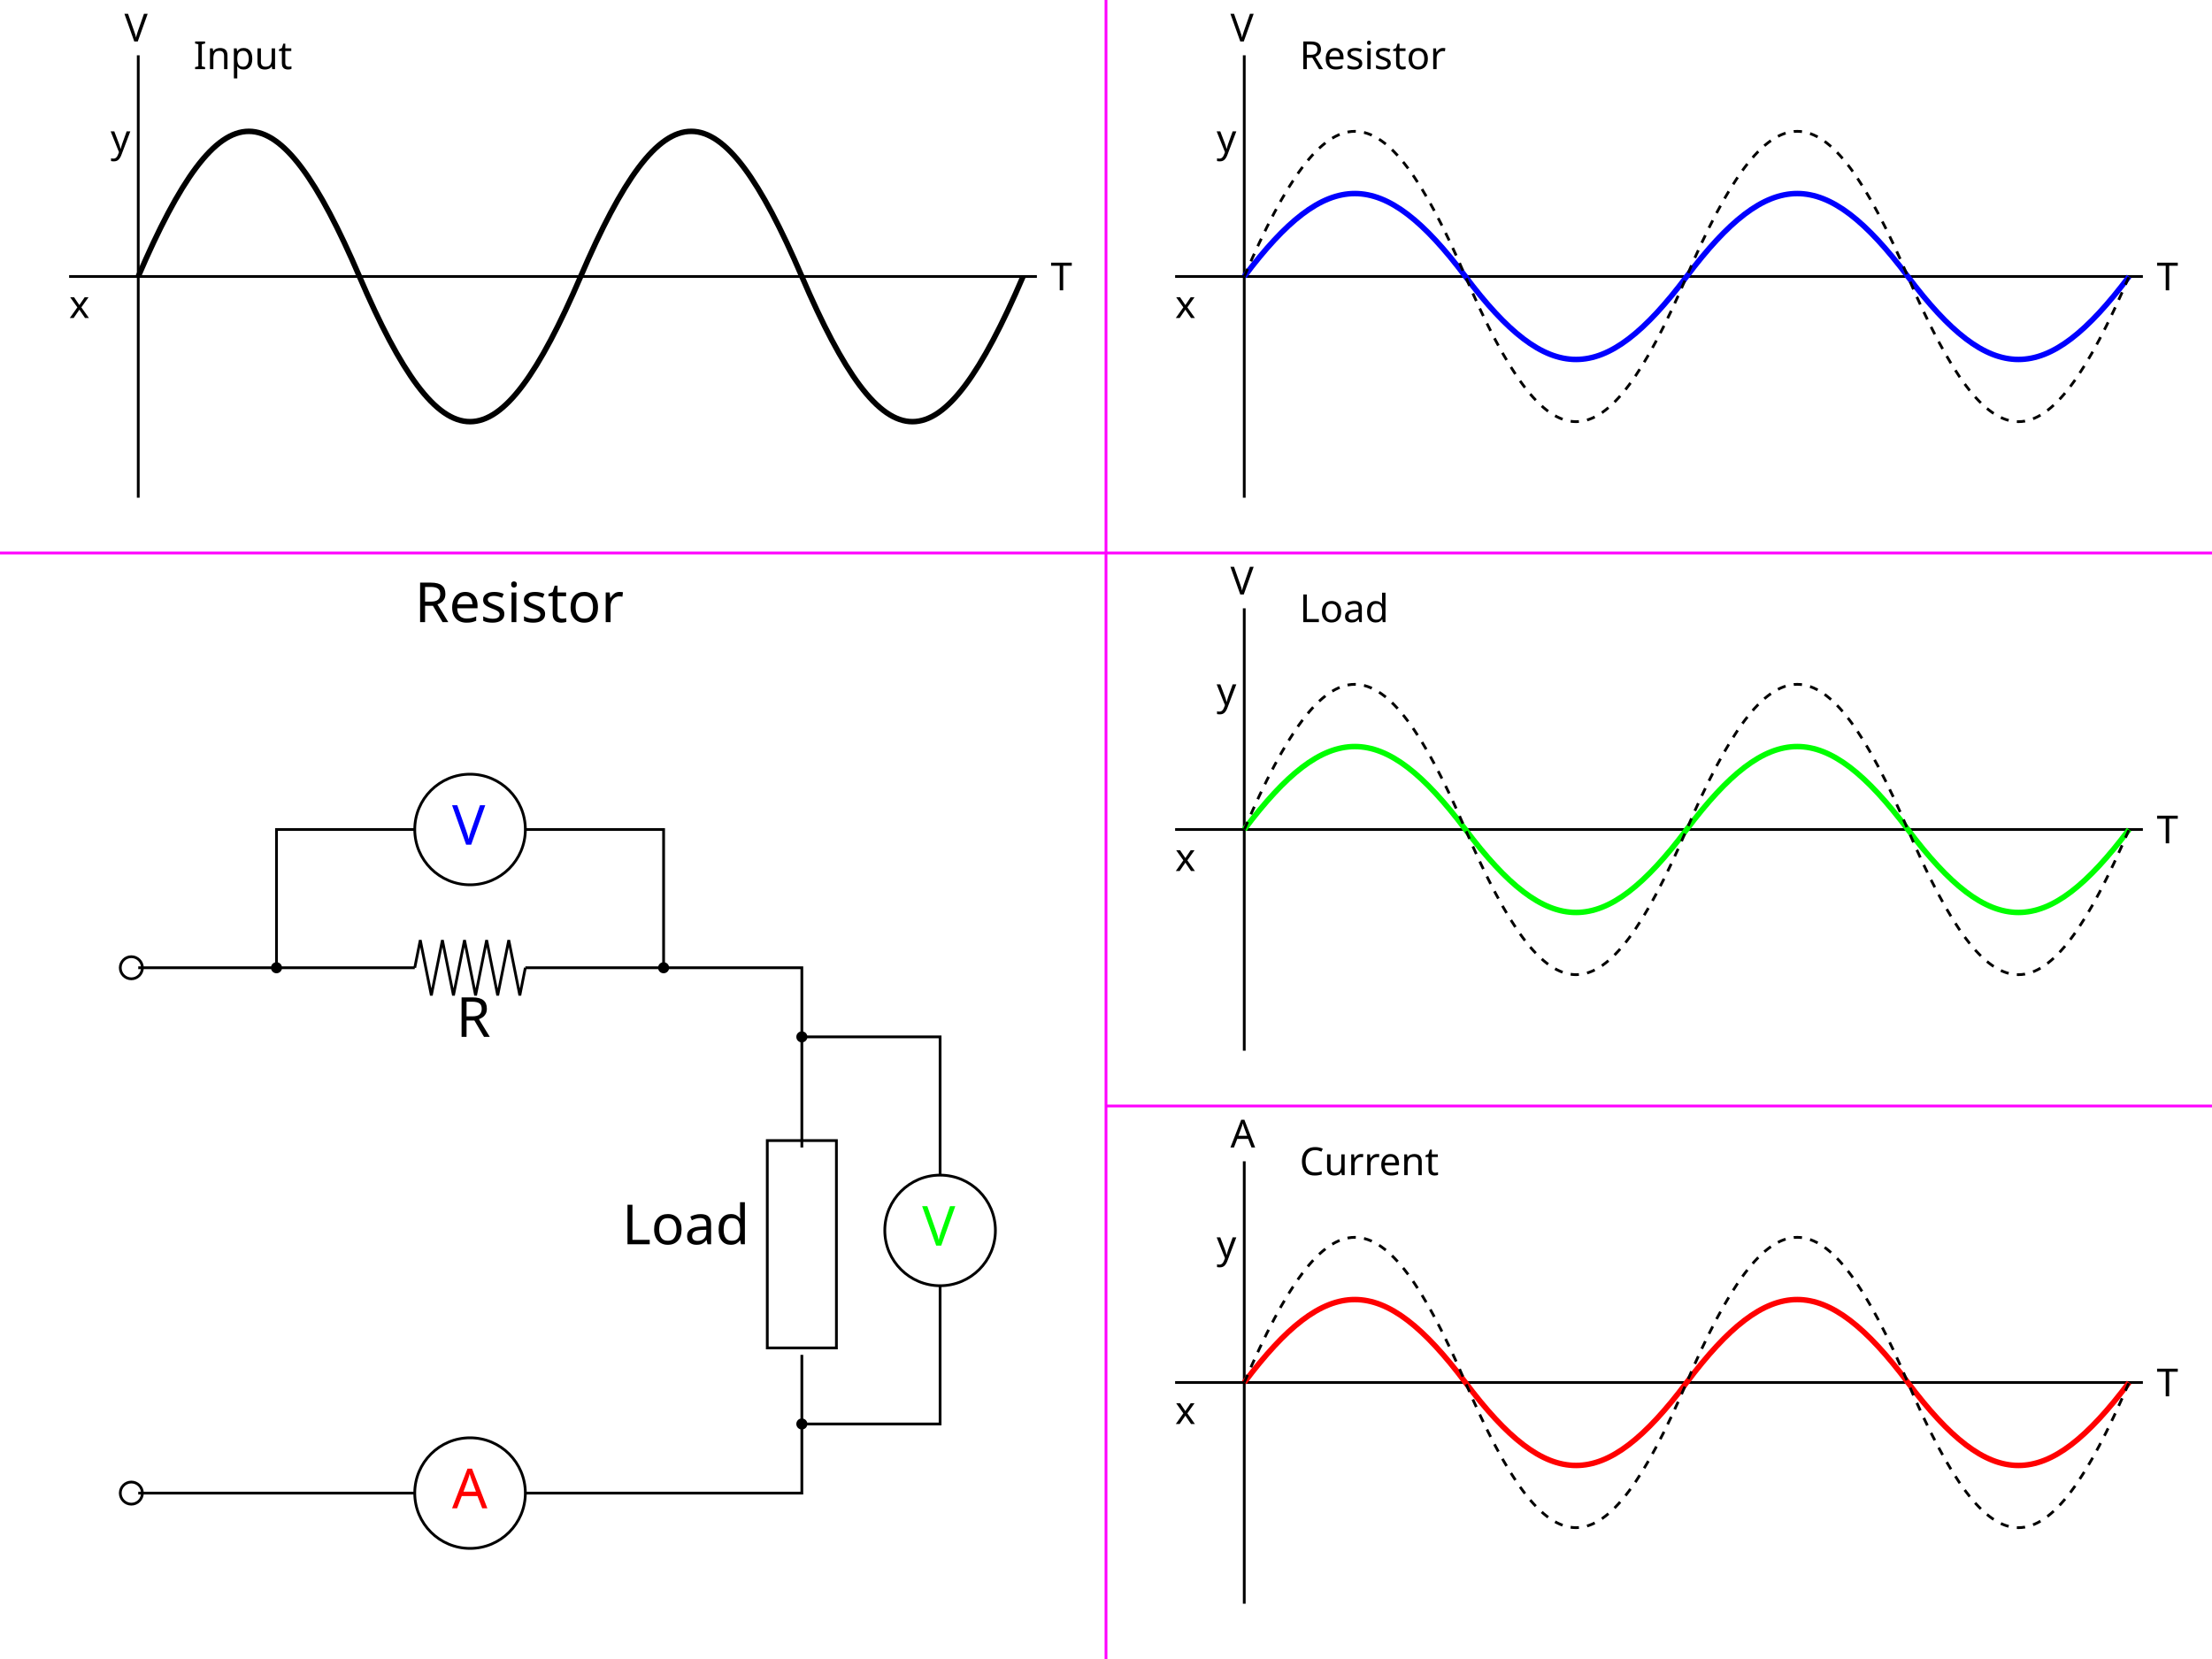
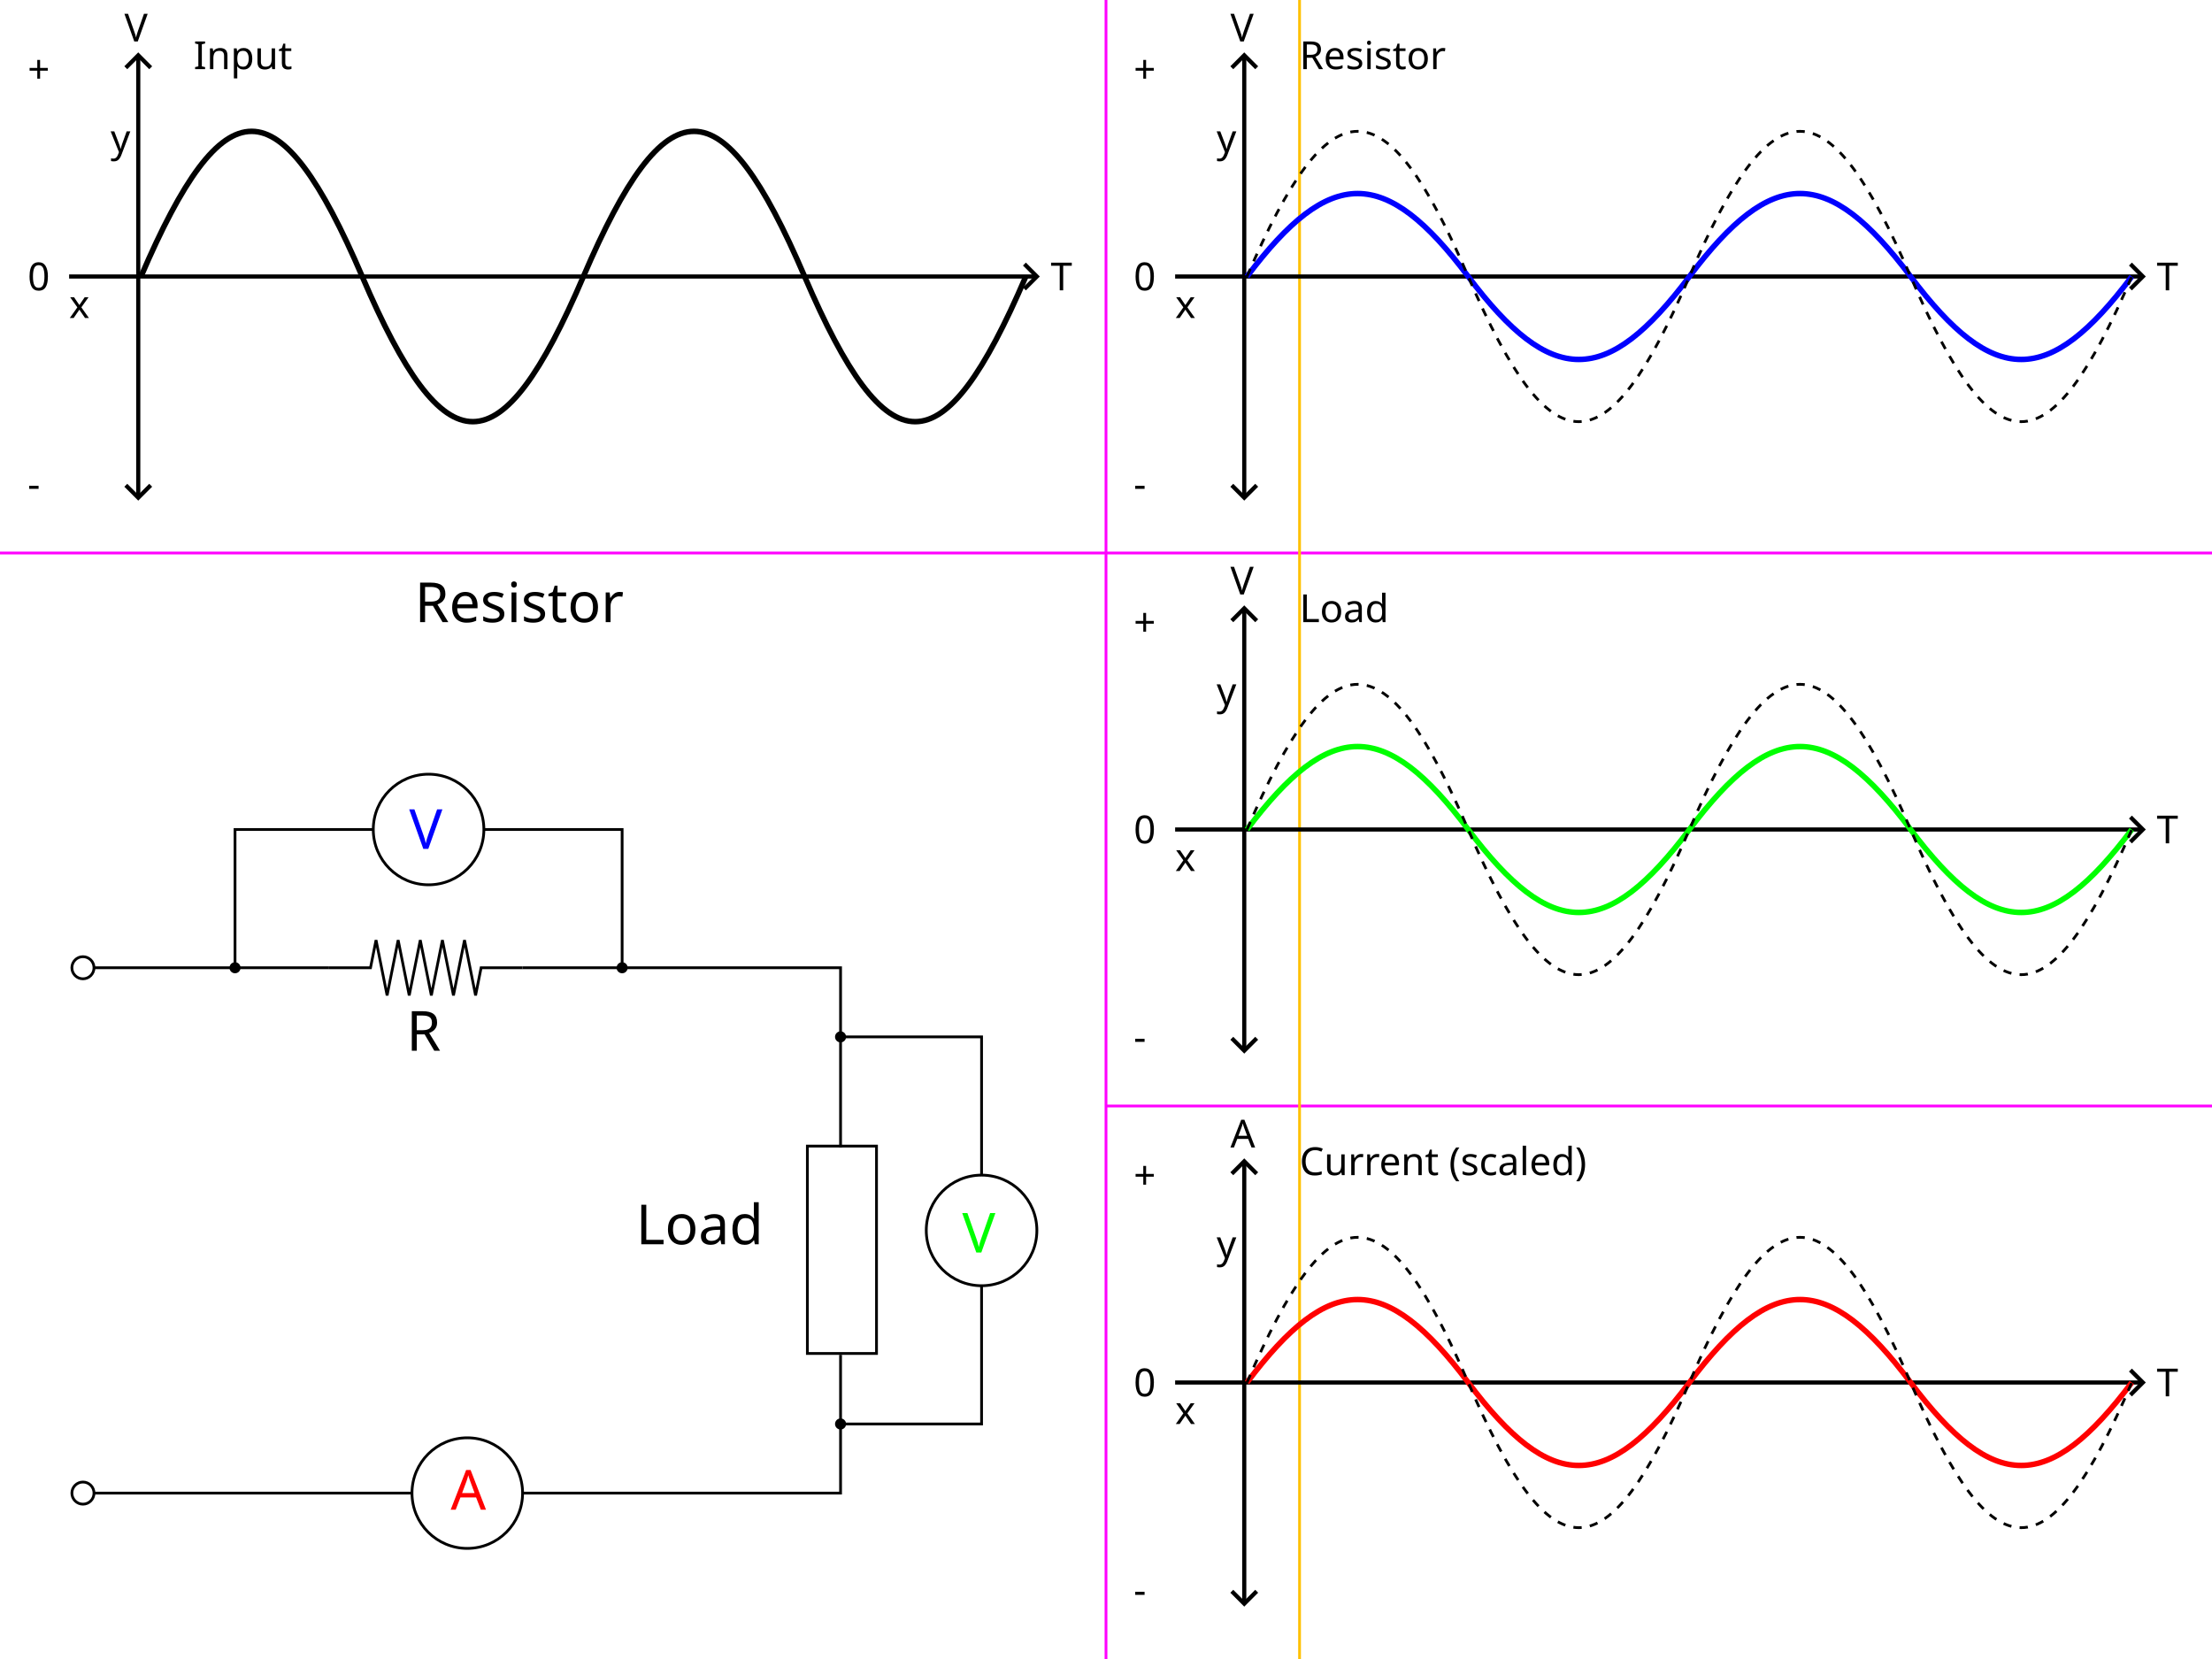
- <svg xmlns="http://www.w3.org/2000/svg" id="svg1" version="1.1" viewBox="0 0 800 600" preserveAspectRatio="xMidYMid" fill-rule="evenodd" width="800" height="600">
+ <svg xmlns="http://www.w3.org/2000/svg" xmlns:xlink="http://www.w3.org/1999/xlink" id="svg1" version="1.1" viewBox="0 0 800 600" width="800" height="600" preserveAspectRatio="xMidYMid" fill-rule="evenodd">
+   <defs>
+     <marker id="arrow_head" style="overflow:visible" viewBox="0 0 4 6" markerWidth="4" markerHeight="6" refX="left" refY="center" orient="auto-start-reverse" preserveAspectRatio="xMidYMid">
+       <path style="fill:none;stroke:context-stroke;stroke-width:1;stroke-linecap:butt" d="M -3,-3 L 0,0 L -3,3" id="path5759">
+             </path>
+     </marker>
+     <circle id="big_contact" cx="0" cy="0" r="4" style="fill:none;fill-opacity:1;stroke:#000000;stroke-width:1;stroke-opacity:1">
+         </circle>
+     <circle id="small_contact" cx="0" cy="0" r="2" style="fill:#000000;">
+         </circle>
+     <circle id="meter" cx="0" cy="0" r="20" style="fill:none;fill-opacity:1;stroke:#000000;stroke-width:1;stroke-opacity:1">
+         </circle>
+     <g id="coordinate_system">
+       <path id="axis_x_line" d="M 25,100 H 375" style="fill:none;fill-opacity:1;stroke:#000000;stroke-width:1.5;stroke-opacity:1;marker-end:url(#arrow_head)">
+             </path>
+       <path id="axis_y_line" d="M 50,20 V 180" style="fill:none;fill-opacity:1;stroke:#000000;stroke-width:1.5;stroke-opacity:1;marker-end:url(#arrow_head);marker-start:url(#arrow_head)">
+             </path>
+       <text id="axis_x_text" x="25" y="115" font-family="Ubuntu" font-size="14" font-weight="norm" fill="#000000">
+         <tspan>x</tspan>
+       </text>
+       <text id="axis_y_text" x="40" y="55" font-family="Ubuntu" font-size="14" font-weight="norm" fill="#000000">
+         <tspan>y</tspan>
+       </text>
+       <text id="axis_x_unit" x="380" y="105" font-family="Ubuntu" font-size="14" font-weight="norm" fill="#000000">
+         <tspan>T</tspan>
+       </text>
+       <text id="zero_value" x="10" y="105" font-family="Ubuntu" font-size="14" font-weight="norm" fill="#000000">
+         <tspan>0</tspan>
+       </text>
+       <text id="plus_value" x="10" y="30" font-family="Ubuntu" font-size="14" font-weight="norm" fill="#000000">
+         <tspan>+</tspan>
+       </text>
+       <text id="minus_value" x="10" y="180" font-family="Ubuntu" font-size="14" font-weight="norm" fill="#000000">
+         <tspan>-</tspan>
+       </text>
+     </g>
+     <path id="reference_wave" d="m 1 0                c 30 -70, 50 -70, 80 0                s 50 70, 80 0                s 50 -70, 80 0                s 50 70, 80 0" style="fill:none;fill-opacity:1;stroke:#000000;stroke-width:1;stroke-opacity:1;stroke-dasharray:3, 3">
+         </path>
+     <g id="circuit_elements">
+       <text id="load_text" x="200" y="200" font-family="Ubuntu" font-size="20" font-weight="norm" fill="#000000">
+         <tspan>Load</tspan>
+       </text>
+       <rect id="load" x="262" y="164.5" width="25" height="75" style="fill:none;fill-opacity:1;stroke:#000000;stroke-width:1;stroke-opacity:1">
+             </rect>
+       <path id="conductors" d="M 4,100 h 85 m 70,0 h 115 v 65                    m 0,75 v 50 h -115 m -40,0 h -115                    M 55,100 v -50 h 50 m 40,0 h 50 v 50                    M 275,125 h 50 v 50 m 0,40 v 50 h -50" style="fill:none;fill-opacity:1;stroke:#000000;stroke-width:1;stroke-opacity:1">
+             </path>
+       <g id="contact_points">
+         <use xlink:href="#big_contact" x="0" y="100" />
+         <use xlink:href="#big_contact" x="0" y="290" />
+         <use xlink:href="#small_contact" x="55" y="100" />
+         <use xlink:href="#small_contact" x="195" y="100" />
+         <use xlink:href="#small_contact" x="274" y="125" />
+         <use xlink:href="#small_contact" x="274" y="265" />
+       </g>
+       <g id="meters">
+         <use xlink:href="#meter" x="125" y="50" />
+         <use xlink:href="#meter" x="325" y="195" />
+         <use xlink:href="#meter" x="139" y="290" />
+         <text id="voltmeter1_letter" x="118" y="57" font-family="Ubuntu" font-size="20" font-weight="norm" fill="#0000ff">
+           <tspan>V</tspan>
+         </text>
+         <text id="voltmeter2_letter" x="318" y="203" font-family="Ubuntu" font-size="20" font-weight="norm" fill="#00ff00">
+           <tspan>V</tspan>
+         </text>
+         <text id="ampermeter_letter" x="133" y="296" font-family="Ubuntu" font-size="20" font-weight="norm" fill="#ff0000">
+           <tspan>A</tspan>
+         </text>
+       </g>
+     </g>
+   </defs>
  <g id="page1">
    <g id="layer1" style="display:inline">
      <rect id="white_background" x="0" y="0" width="800" height="600" fill="white">
            </rect>
      <path id="horiz guide 1" d="M 0,200 H 800" style="fill:none;fill-opacity:1;stroke:#ff00ff;stroke-width:1;stroke-opacity:1">
            </path>
      <path id="horiz guide 2" d="M 400,400 H 800" style="fill:none;fill-opacity:1;stroke:#ff00ff;stroke-width:1;stroke-opacity:1">
            </path>
      <path id="vert guide 1" d="M 400,0 V 600" style="fill:none;fill-opacity:1;stroke:#ff00ff;stroke-width:1;stroke-opacity:1">
            </path>
+       <path id="vert guide 2" d="M 470,0 V 600" style="fill:none;fill-opacity:1;stroke:#ffc000;stroke-width:1;stroke-opacity:1">
+             </path>
    </g>
    <g id="layer2" style="display:inline">
-       <g id="axis_x">
-         <path id="axis_x_line" d="M 25,100 H 375" style="fill:none;fill-opacity:1;stroke:#000000;stroke-width:1;stroke-opacity:1">
-                 </path>
-         <text id="axis_x_text" x="25" y="115" font-family="Ubuntu" font-size="14" font-weight="norm" fill="#000000">
-           <tspan>x</tspan>
-         </text>
-         <text id="axis_x_unit" x="380" y="105" font-family="Ubuntu" font-size="14" font-weight="norm" fill="#000000">
-           <tspan>T</tspan>
-         </text>
-       </g>
-       <g id="axis_y">
-         <path id="axis_y_line" d="M 50,20 V 180" style="fill:none;fill-opacity:1;stroke:#000000;stroke-width:1;stroke-opacity:1">
-                 </path>
-         <text id="axis_y_text" x="40" y="55" font-family="Ubuntu" font-size="14" font-weight="norm" fill="#000000">
-           <tspan>y</tspan>
-         </text>
-         <text id="axis_y_unit" x="45" y="15" font-family="Ubuntu" font-size="14" font-weight="norm" fill="#000000">
-           <tspan>V</tspan>
-         </text>
-       </g>
+       <use xlink:href="#coordinate_system" x="0" y="0" />
+       <text id="axis_y_unit" x="45" y="15" font-family="Ubuntu" font-size="14" font-weight="norm" fill="#000000">
+         <tspan>V</tspan>
+       </text>
    </g>
    <g id="layer3" style="display:inline">
-       <g id="axis_x">
-         <path id="axis_x_line" d="M 425,100 H 775" style="fill:none;fill-opacity:1;stroke:#000000;stroke-width:1;stroke-opacity:1">
-                 </path>
-         <text id="axis_x_text" x="425" y="115" font-family="Ubuntu" font-size="14" font-weight="norm" fill="#000000">
-           <tspan>x</tspan>
-         </text>
-         <text id="axis_x_unit" x="780" y="105" font-family="Ubuntu" font-size="14" font-weight="norm" fill="#000000">
-           <tspan>T</tspan>
-         </text>
-       </g>
-       <g id="axis_y">
-         <path id="axis_y_line" d="M 450,20 V 180" style="fill:none;fill-opacity:1;stroke:#000000;stroke-width:1;stroke-opacity:1">
-                 </path>
-         <text id="axis_y_text" x="440" y="55" font-family="Ubuntu" font-size="14" font-weight="norm" fill="#000000">
-           <tspan>y</tspan>
-         </text>
-         <text id="axis_y_unit" x="445" y="15" font-family="Ubuntu" font-size="14" font-weight="norm" fill="#000000">
-           <tspan>V</tspan>
-         </text>
-       </g>
+       <use xlink:href="#coordinate_system" x="400" y="0" />
+       <text id="axis_y_unit" x="445" y="15" font-family="Ubuntu" font-size="14" font-weight="norm" fill="#000000">
+         <tspan>V</tspan>
+       </text>
    </g>
    <g id="layer4" style="display:inline">
-       <g id="axis_x">
-         <path id="axis_x_line" d="M 425,300 H 775" style="fill:none;fill-opacity:1;stroke:#000000;stroke-width:1;stroke-opacity:1">
-                 </path>
-         <text id="axis_x_text" x="425" y="315" font-family="Ubuntu" font-size="14" font-weight="norm" fill="#000000">
-           <tspan>x</tspan>
-         </text>
-         <text id="axis_x_unit" x="780" y="305" font-family="Ubuntu" font-size="14" font-weight="norm" fill="#000000">
-           <tspan>T</tspan>
-         </text>
-       </g>
-       <g id="axis_y">
-         <path id="axis_y_line" d="M 450,220 V 380" style="fill:none;fill-opacity:1;stroke:#000000;stroke-width:1;stroke-opacity:1">
-                 </path>
-         <text id="axis_y_text" x="440" y="255" font-family="Ubuntu" font-size="14" font-weight="norm" fill="#000000">
-           <tspan>y</tspan>
-         </text>
-         <text id="axis_y_unit" x="445" y="215" font-family="Ubuntu" font-size="14" font-weight="norm" fill="#000000">
-           <tspan>V</tspan>
-         </text>
-       </g>
+       <use xlink:href="#coordinate_system" x="400" y="200" />
+       <text id="axis_y_unit" x="445" y="215" font-family="Ubuntu" font-size="14" font-weight="norm" fill="#000000">
+         <tspan>V</tspan>
+       </text>
    </g>
    <g id="layer5" style="display:inline">
-       <g id="axis_x">
-         <path id="axis_x_line" d="M 425,500 H 775" style="fill:none;fill-opacity:1;stroke:#000000;stroke-width:1;stroke-opacity:1">
-                 </path>
-         <text id="axis_x_text" x="425" y="515" font-family="Ubuntu" font-size="14" font-weight="norm" fill="#000000">
-           <tspan>x</tspan>
-         </text>
-         <text id="axis_x_unit" x="780" y="505" font-family="Ubuntu" font-size="14" font-weight="norm" fill="#000000">
-           <tspan>T</tspan>
-         </text>
-       </g>
-       <g id="axis_y">
-         <path id="axis_y_line" d="M 450,420 V 580" style="fill:none;fill-opacity:1;stroke:#000000;stroke-width:1;stroke-opacity:1">
-                 </path>
-         <text id="axis_y_text" x="440" y="455" font-family="Ubuntu" font-size="14" font-weight="norm" fill="#000000">
-           <tspan>y</tspan>
-         </text>
-         <text id="axis_y_unit" x="445" y="415" font-family="Ubuntu" font-size="14" font-weight="norm" fill="#000000">
-           <tspan>A</tspan>
-         </text>
-       </g>
+       <use xlink:href="#coordinate_system" x="400" y="400" />
+       <text id="axis_y_unit" x="445" y="415" font-family="Ubuntu" font-size="14" font-weight="norm" fill="#000000">
+         <tspan>A</tspan>
+       </text>
    </g>
    <g id="layer6" style="display:inline">
      <text id="voltage_text" x="70" y="25" font-family="Ubuntu" font-size="14" font-weight="norm" fill="#000000">
        <tspan>Input</tspan>
      </text>
-       <path id="voltage_line" d="M 50 100                    c 30 -70, 50 -70, 80 0                    s 50 70, 80 0                    s 50 -70, 80 0                    s 50 70, 80 0" style="fill:none;fill-opacity:1;stroke:#000000;stroke-width:2;stroke-opacity:1">
+       <path id="voltage_wave" d="M 51,100                    c 30 -70, 50 -70, 80 0                    s 50 70, 80 0                    s 50 -70, 80 0                    s 50 70, 80 0" style="fill:none;fill-opacity:1;stroke:#000000;stroke-width:2;stroke-opacity:1">
            </path>
    </g>
    <g id="layer7" style="display:inline">
      <text id="voltage_text" x="470" y="25" font-family="Ubuntu" font-size="14" font-weight="norm" fill="#000000">
        <tspan>Resistor</tspan>
      </text>
-       <path id="voltage_line" d="M 450 100                    c 30 -40, 50 -40, 80 0                    s 50 40, 80 0                    s 50 -40, 80 0                    s 50 40, 80 0" style="fill:none;fill-opacity:1;stroke:#0000ff;stroke-width:2;stroke-opacity:1">
+       <path id="voltage_wave" d="M 451,100                    c 30 -40, 50 -40, 80 0                    s 50 40, 80 0                    s 50 -40, 80 0                    s 50 40, 80 0" style="fill:none;fill-opacity:1;stroke:#0000ff;stroke-width:2;stroke-opacity:1">
            </path>
-       <path id="reference_wave" d="M 450 100                    c 30 -70, 50 -70, 80 0                    s 50 70, 80 0                    s 50 -70, 80 0                    s 50 70, 80 0" style="fill:none;fill-opacity:1;stroke:#000000;stroke-width:1;stroke-opacity:1;stroke-dasharray:3, 3">
-             </path>
+       <use xlink:href="#reference_wave" x="450" y="100" />
    </g>
    <g id="layer8" style="display:inline">
      <text id="voltage_text" x="470" y="225" font-family="Ubuntu" font-size="14" font-weight="norm" fill="#000000">
        <tspan>Load</tspan>
      </text>
-       <path id="voltage_line" d="M 450 300                    c 30 -40, 50 -40, 80 0                    s 50 40, 80 0                    s 50 -40, 80 0                    s 50 40, 80 0" style="fill:none;fill-opacity:1;stroke:#00ff00;stroke-width:2;stroke-opacity:1">
+       <path id="voltage_wave" d="M 451,300                    c 30 -40, 50 -40, 80 0                    s 50 40, 80 0                    s 50 -40, 80 0                    s 50 40, 80 0" style="fill:none;fill-opacity:1;stroke:#00ff00;stroke-width:2;stroke-opacity:1">
            </path>
-       <path id="reference_wave" d="M 450 300                    c 30 -70, 50 -70, 80 0                    s 50 70, 80 0                    s 50 -70, 80 0                    s 50 70, 80 0" style="fill:none;fill-opacity:1;stroke:#000000;stroke-width:1;stroke-opacity:1;stroke-dasharray:3, 3">
-             </path>
+       <use xlink:href="#reference_wave" x="450" y="300" />
    </g>
    <g id="layer9" style="display:inline">
-       <text id="voltage_text" x="470" y="425" font-family="Ubuntu" font-size="14" font-weight="norm" fill="#000000">
-         <tspan>Current</tspan>
+       <text id="current_text" x="470" y="425" font-family="Ubuntu" font-size="14" font-weight="norm" fill="#000000">
+         <tspan>Current (scaled)</tspan>
      </text>
-       <path id="current" d="M 450 500                    c 30 -40, 50 -40, 80 0                    s 50 40, 80 0                    s 50 -40, 80 0                    s 50 40, 80 0" style="fill:none;fill-opacity:1;stroke:#ff0000;stroke-width:2;stroke-opacity:1">
+       <path id="current_wave" d="M 451,500                    c 30 -40, 50 -40, 80 0                    s 50 40, 80 0                    s 50 -40, 80 0                    s 50 40, 80 0" style="fill:none;fill-opacity:1;stroke:#ff0000;stroke-width:2;stroke-opacity:1">
            </path>
-       <path id="reference_wave" d="M 450 500                    c 30 -70, 50 -70, 80 0                    s 50 70, 80 0                    s 50 -70, 80 0                    s 50 70, 80 0" style="fill:none;fill-opacity:1;stroke:#000000;stroke-width:1;stroke-opacity:1;stroke-dasharray:3, 3">
-             </path>
+       <use xlink:href="#reference_wave" x="450" y="500" />
    </g>
    <g id="layer10" style="display:inline">
+       <use xlink:href="#circuit_elements" x="30" y="250" />
      <text id="circuit_text" x="150" y="225" font-family="Ubuntu" font-size="20" font-weight="norm" fill="#000000">
        <tspan>Resistor</tspan>
      </text>
-       <g id="circuit_elements">
-         <path id="symbol" d="M 150,350                        l 2,-10 l 4,20 l 4,-20 l 4,20                        l 4,-20 l 4,20 l 4,-20 l 4,20                        l 4,-20 l 4,20 l 2,-10" style="fill:none;fill-opacity:1;stroke:#000000;stroke-width:1;stroke-opacity:1">
-                 </path>
-         <text id="symbol_text" x="165" y="375" font-family="Ubuntu" font-size="20" font-weight="norm" fill="#000000">
-           <tspan>R</tspan>
-         </text>
-         <rect id="load" x="277.5" y="412.5" width="25" height="75" style="fill:none;fill-opacity:1;stroke:#000000;stroke-width:1;stroke-opacity:1">
-                 </rect>
-         <text id="load_text" x="225" y="450" font-family="Ubuntu" font-size="20" font-weight="norm" fill="#000000">
-           <tspan>Load</tspan>
-         </text>
-         <path id="lines" d="M 50,350                        h 100 m 40,0 h 100 v 65 m 0,75                        v 50 h -100 m -40,0 h -100                        M 100,350                        v -50 h 50 m 40,0 h 50 v 50                        M 290,375                        h 50 v 50 m 0,40 v 50 h -50" style="fill:none;fill-opacity:1;stroke:#000000;stroke-width:1;stroke-opacity:1">
-                 </path>
-         <g id="points">
-           <circle cx="47.5" cy="350" r="4" style="fill:none;fill-opacity:1;stroke:#000000;stroke-width:1;stroke-opacity:1">
-                     </circle>
-           <circle cx="47.5" cy="540" r="4" style="fill:none;fill-opacity:1;stroke:#000000;stroke-width:1;stroke-opacity:1">
-                     </circle>
-           <circle cx="100" cy="350" r="2" style="fill:#000000;">
-                     </circle>
-           <circle cx="240" cy="350" r="2" style="fill:#000000;">
-                     </circle>
-           <circle cx="290" cy="375" r="2" style="fill:#000000;">
-                     </circle>
-           <circle cx="290" cy="515" r="2" style="fill:#000000;">
-                     </circle>
-         </g>
-         <g id="meters">
-           <circle id="voltmeter1" cx="170" cy="300" r="20" style="fill:none;fill-opacity:1;stroke:#000000;stroke-width:1;stroke-opacity:1">
-                     </circle>
-           <circle id="voltmeter2" cx="340" cy="445" r="20" style="fill:none;fill-opacity:1;stroke:#000000;stroke-width:1;stroke-opacity:1">
-                     </circle>
-           <circle id="ampermeter" cx="170" cy="540" r="20" style="fill:none;fill-opacity:1;stroke:#000000;stroke-width:1;stroke-opacity:1">
-                     </circle>
-           <text id="voltmeter1_text" x="163.5" y="305.5" font-family="Ubuntu" font-size="20" font-weight="norm" fill="#0000ff">
-             <tspan>V</tspan>
-           </text>
-           <text id="voltmeter2_text" x="333.5" y="450.5" font-family="Ubuntu" font-size="20" font-weight="norm" fill="#00ff00">
-             <tspan>V</tspan>
-           </text>
-           <text id="ampermeter_text" x="163.5" y="545.5" font-family="Ubuntu" font-size="20" font-weight="norm" fill="#ff0000">
-             <tspan>A</tspan>
-           </text>
-         </g>
-       </g>
+       <path id="symbol" d="M 119,350 h 15                    l 2,-10 l 4,20 l 4,-20 l 4,20                    l 4,-20 l 4,20 l 4,-20 l 4,20                    l 4,-20 l 4,20 l 2,-10 h 15" style="fill:none;fill-opacity:1;stroke:#000000;stroke-width:1;stroke-opacity:1">
+             </path>
+       <text id="symbol_letter" x="147" y="380" font-family="Ubuntu" font-size="20" font-weight="norm" fill="#000000">
+         <tspan>R</tspan>
+       </text>
    </g>
  </g>
</svg>
